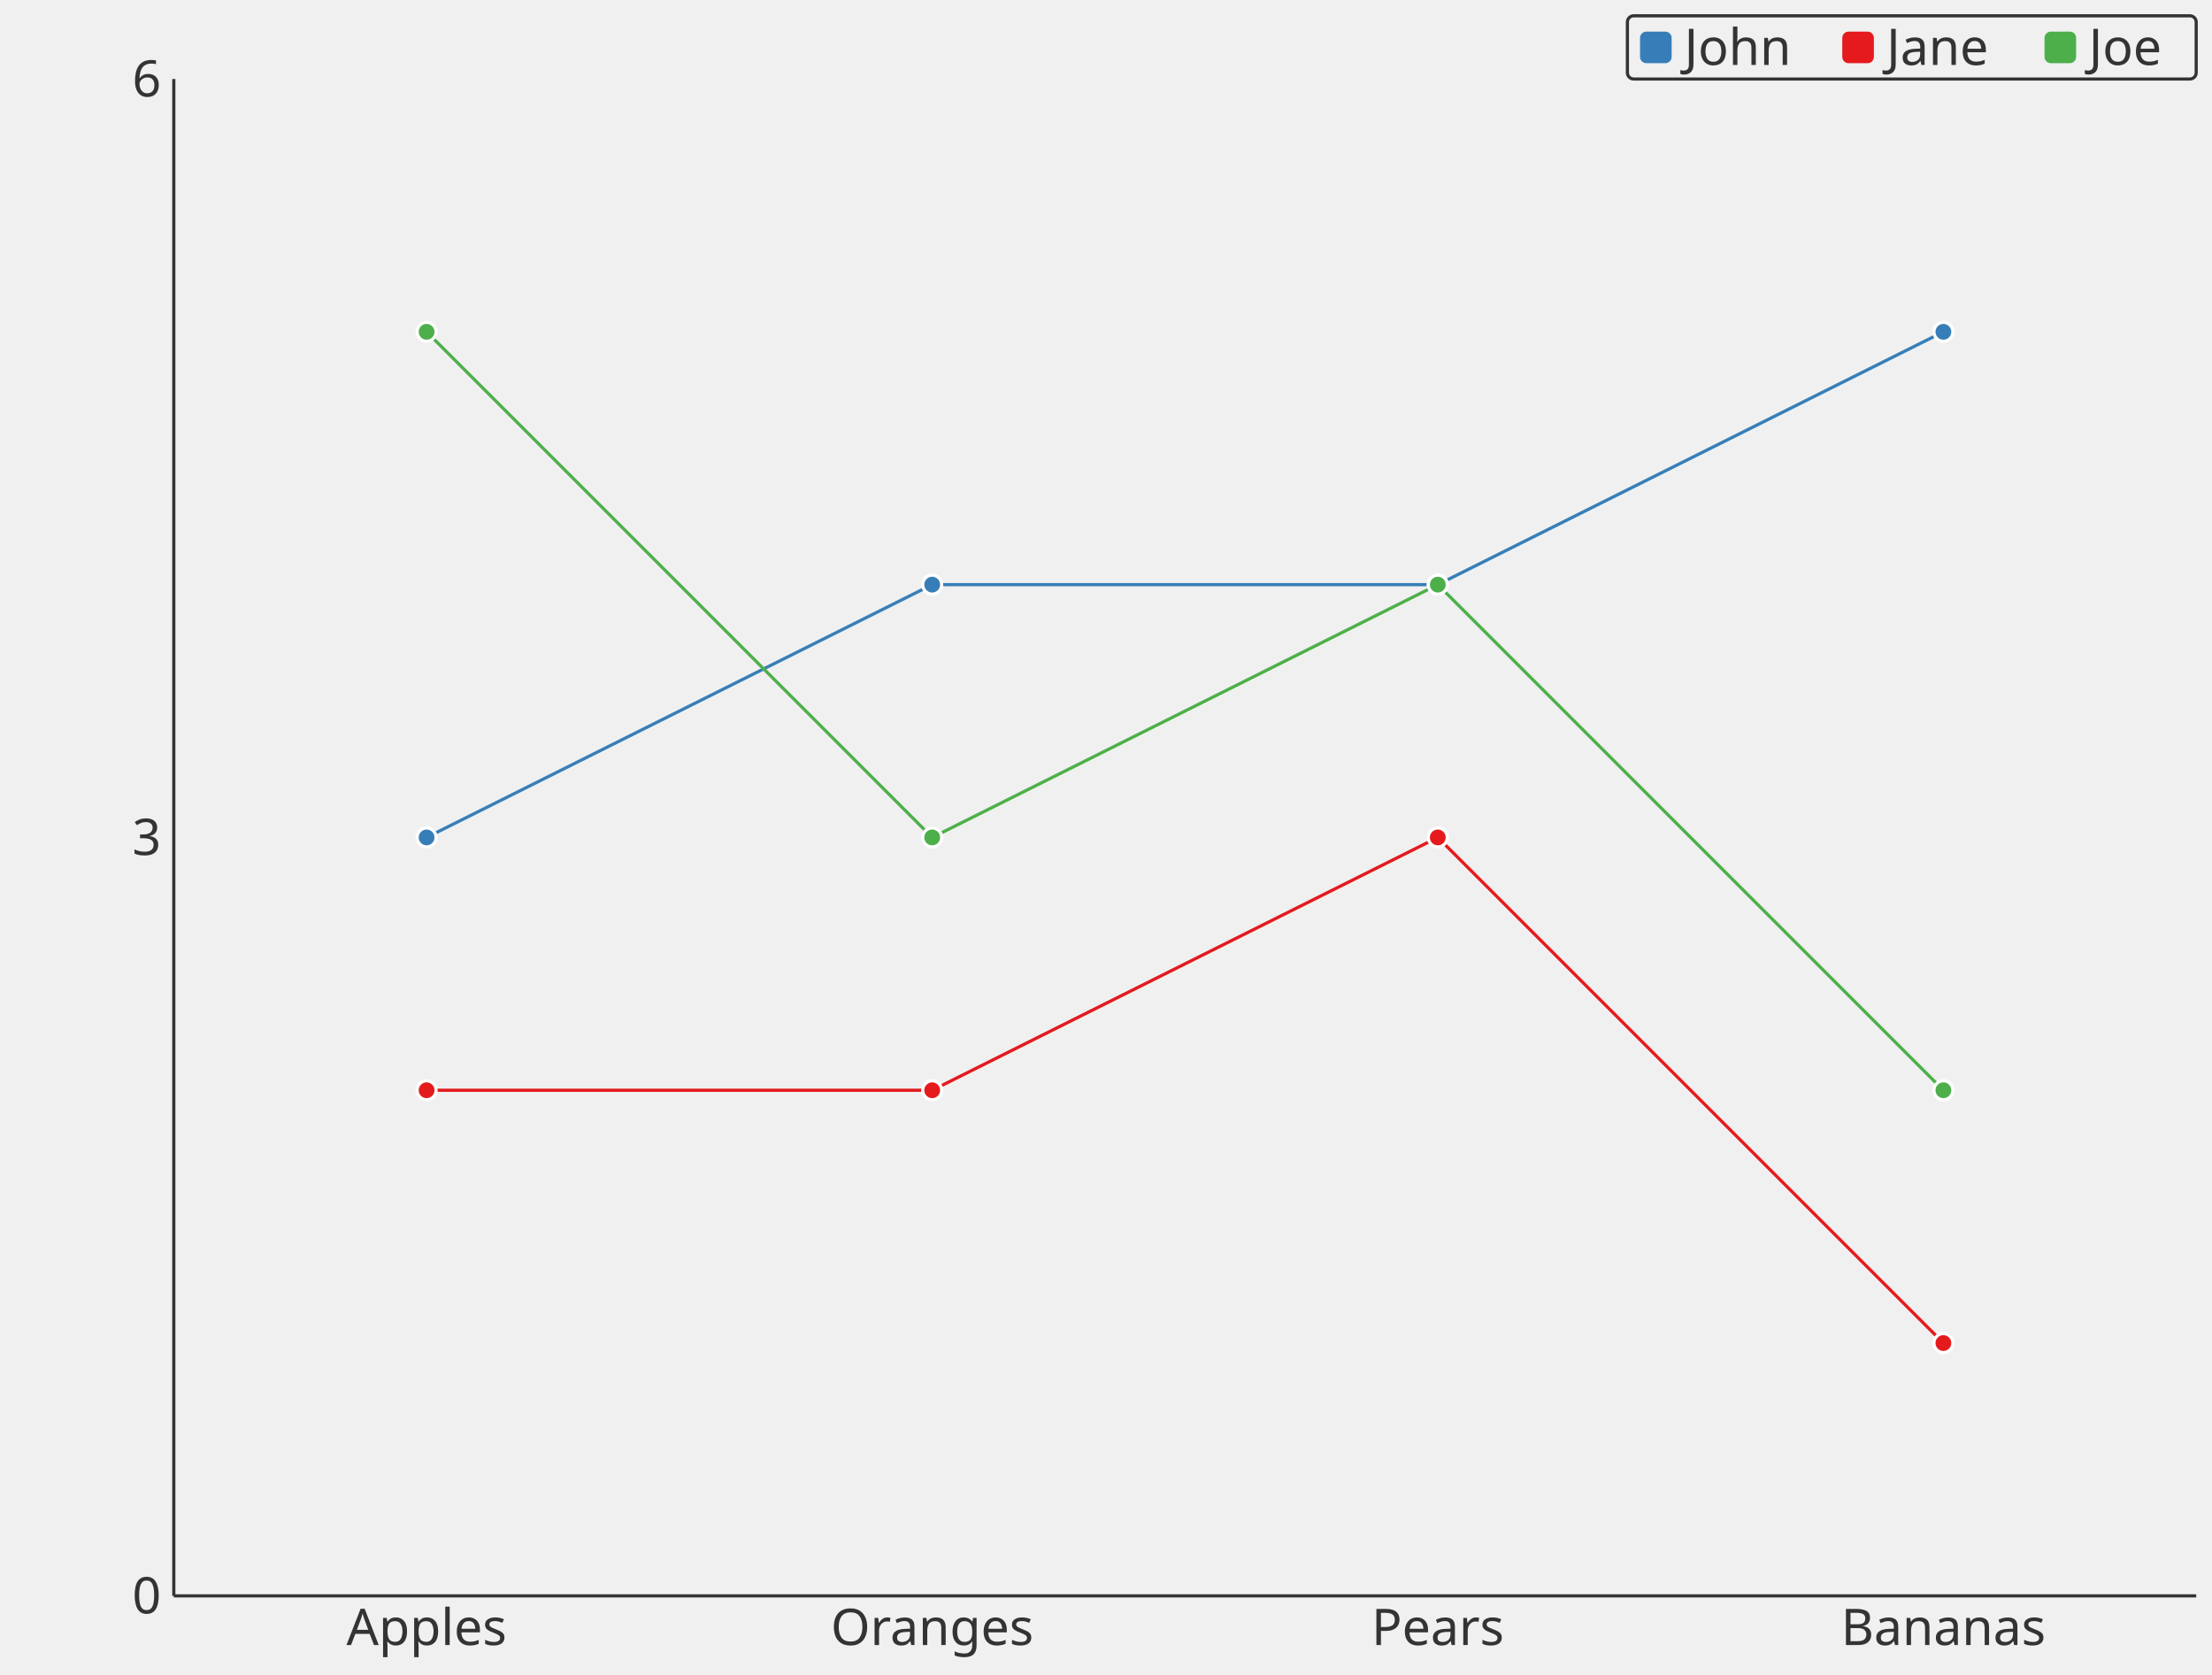
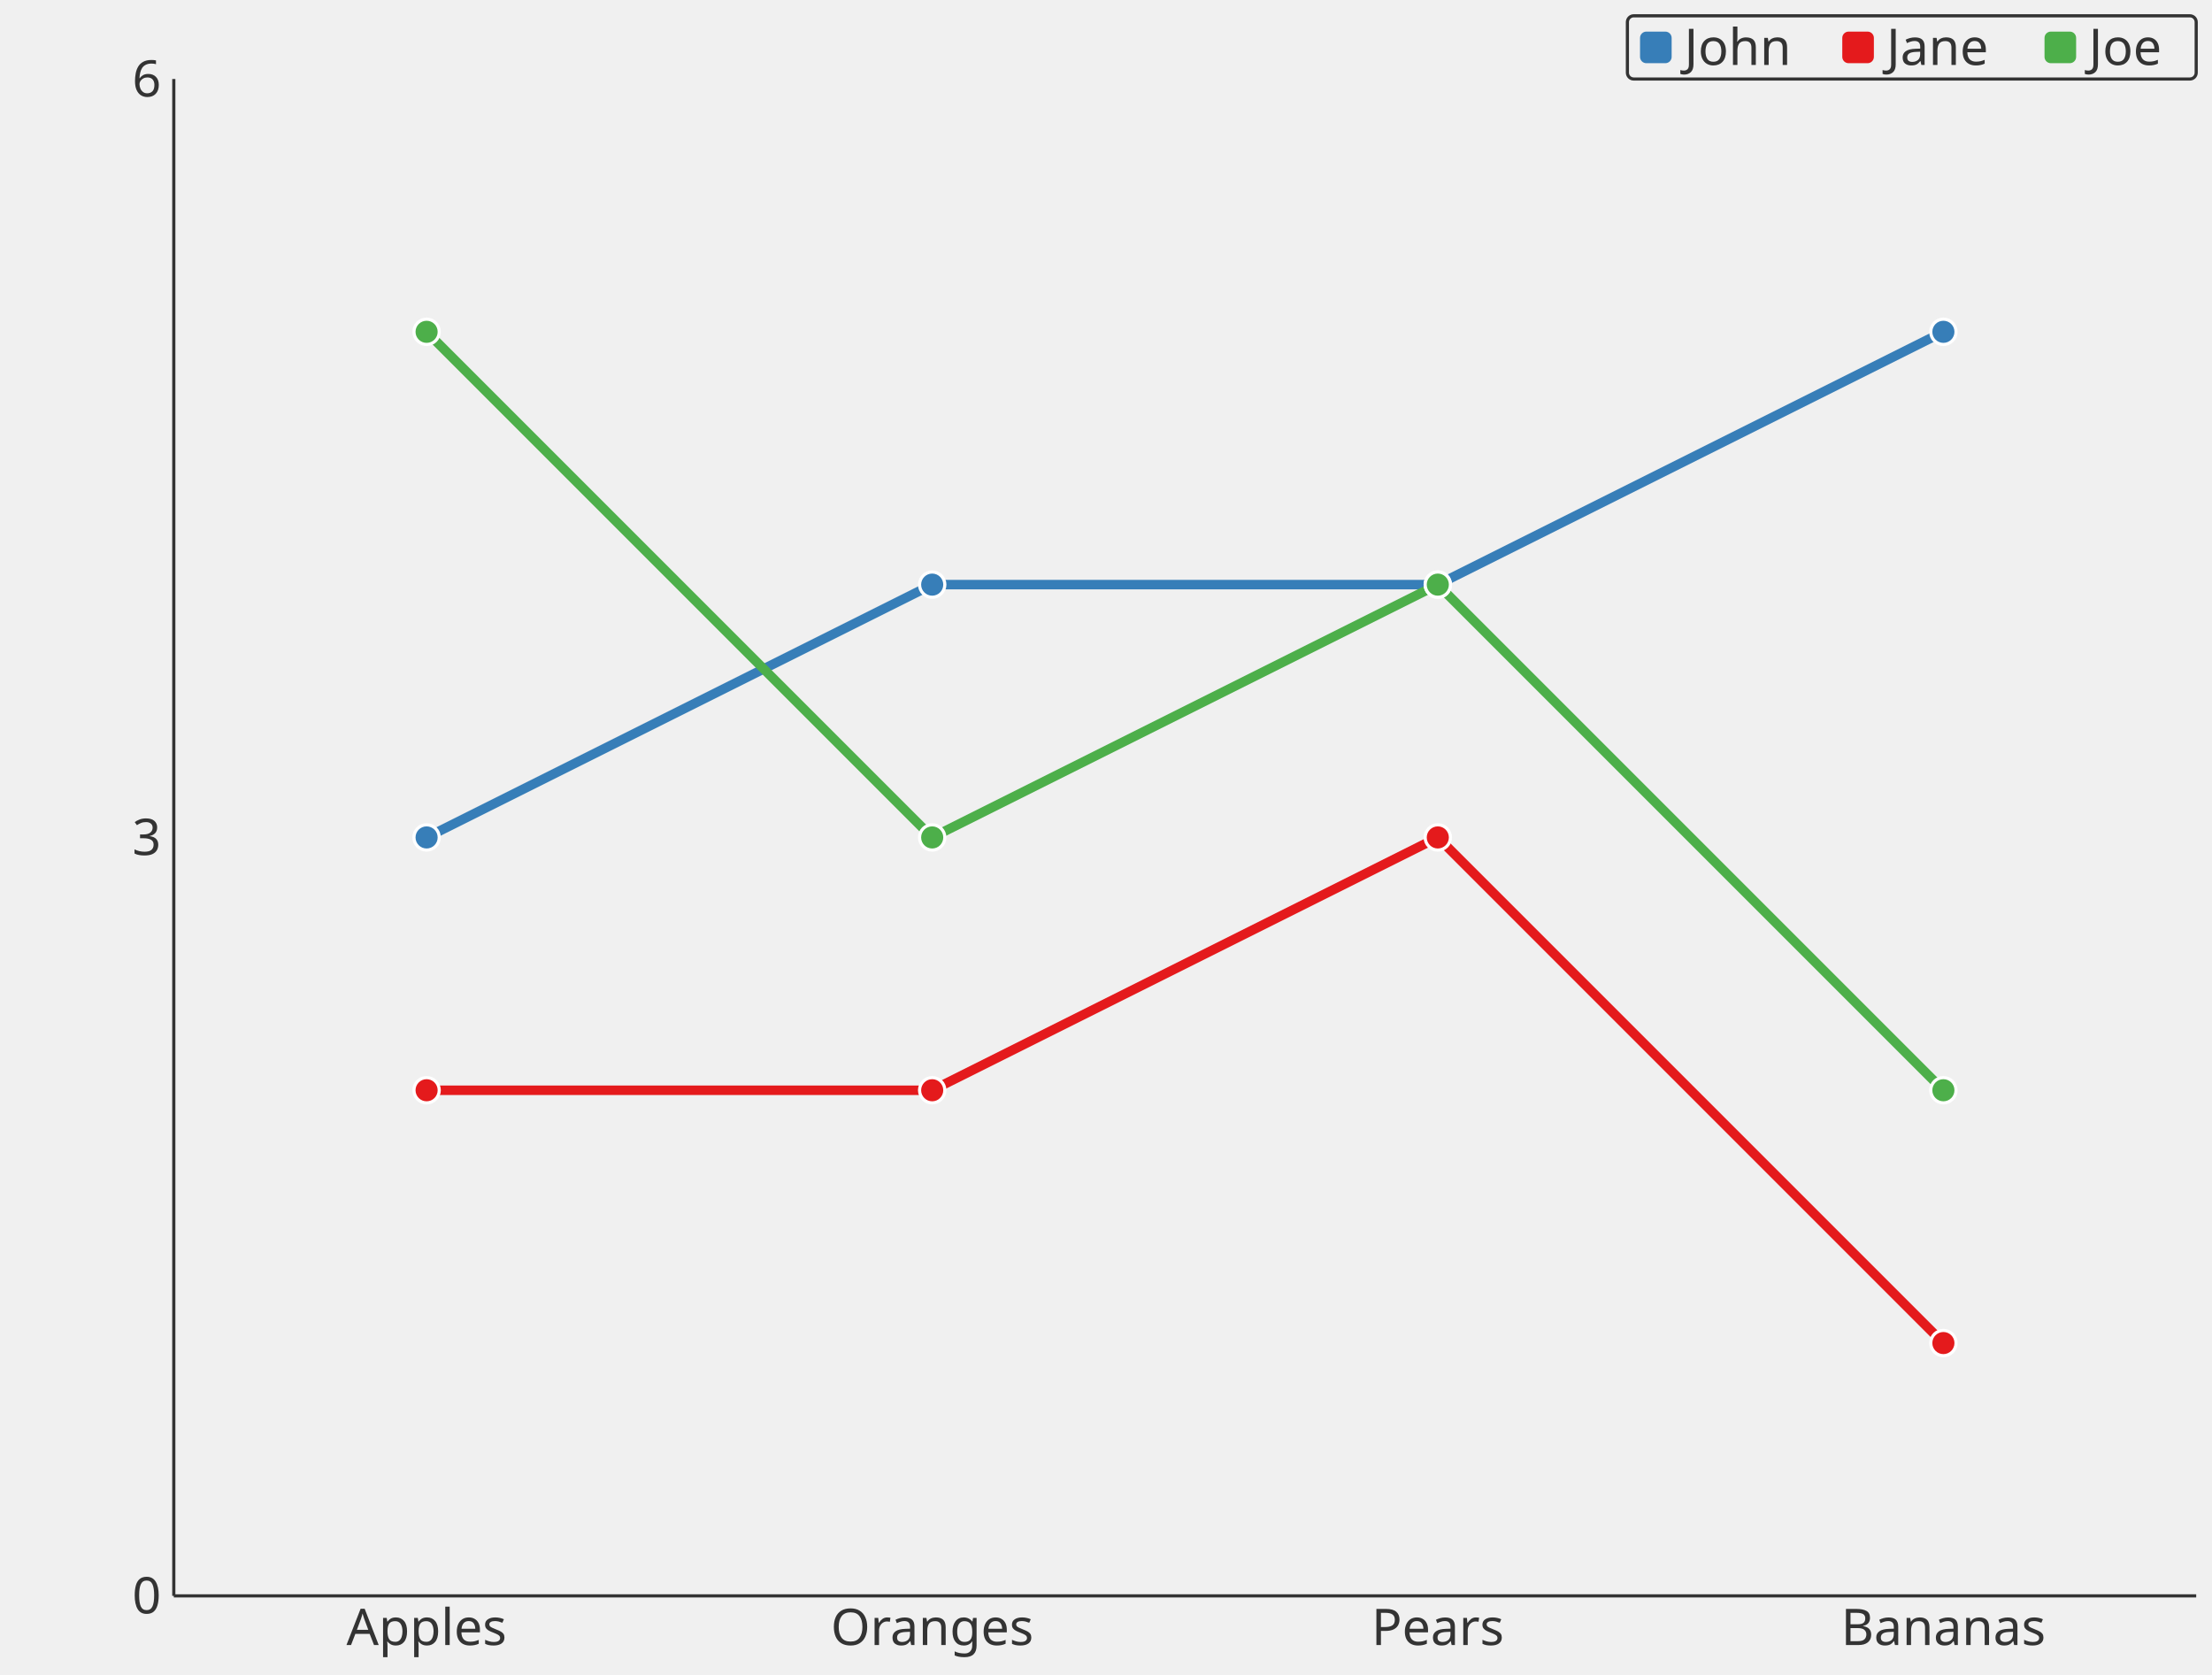
<svg xmlns="http://www.w3.org/2000/svg" font-family="sans-serif" font-size="16" viewBox="-55 -25 700 530">
  <style>
		@media (prefers-color-scheme: dark) {
			[fill="#333"] {fill: white}
			[stroke="#333"] {stroke: white}
		}
	</style>
  <g role="table">
    <line stroke="#333" x1="0" x2="0" y1="0" y2="480" />
    <line stroke="#333" x1="0" x2="640" y1="480" y2="480" />
    <g aria-hidden="true">
      <text dominant-baseline="middle" fill="#333" text-anchor="end" x="-4" y="480">0</text>
      <text dominant-baseline="middle" fill="#333" text-anchor="end" x="-4" y="240">3</text>
      <text dominant-baseline="middle" fill="#333" text-anchor="end" x="-4" y="0">6</text>
    </g>
    <g role="row">
      <text dominant-baseline="middle" fill="#333" role="columnheader" text-anchor="middle" x="80" y="490">Apples</text>
      <text dominant-baseline="middle" fill="#333" role="columnheader" text-anchor="middle" x="240" y="490">Oranges</text>
      <text dominant-baseline="middle" fill="#333" role="columnheader" text-anchor="middle" x="400" y="490">Pears</text>
      <text dominant-baseline="middle" fill="#333" role="columnheader" text-anchor="middle" x="560" y="490">Bananas</text>
    </g>
    <g aria-hidden="true">
      <rect fill="none" height="20" rx="2" ry="2" stroke="#333" width="180" x="460" y="-20" />
      <rect fill="#377eb8" height="10" rx="2" ry="2" width="10" x="464" y="-15" />
      <text dominant-baseline="middle" fill="#333" x="478" y="-10">John</text>
      <rect fill="#e41a1c" height="10" rx="2" ry="2" width="10" x="528" y="-15" />
      <text dominant-baseline="middle" fill="#333" x="542" y="-10">Jane</text>
      <rect fill="#4daf4a" height="10" rx="2" ry="2" width="10" x="592" y="-15" />
      <text dominant-baseline="middle" fill="#333" x="606" y="-10">Joe</text>
    </g>
-     <polyline fill="none" points="80,240 240,160 400,160 560,80" stroke="#377eb8" />
-     <polyline fill="none" points="80,320 240,320 400,240 560,400" stroke="#e41a1c" />
-     <polyline fill="none" points="80,80 240,240 400,160 560,320" stroke="#4daf4a" />
+     <polyline fill="none" points="80,240 240,160 400,160 560,80" stroke="#377eb8" stroke-width="3" />
+     <polyline fill="none" points="80,320 240,320 400,240 560,400" stroke="#e41a1c" stroke-width="3" />
+     <polyline fill="none" points="80,80 240,240 400,160 560,320" stroke="#4daf4a" stroke-width="3" />
    <g fill="#377eb8" role="row" stroke="white">
-       <circle cx="80" cy="240" r="3" role="cell">
+       <circle cx="80" cy="240" r="4" role="cell">
				</circle>
-       <circle cx="240" cy="160" r="3" role="cell">
+       <circle cx="240" cy="160" r="4" role="cell">
				</circle>
-       <circle cx="400" cy="160" r="3" role="cell">
+       <circle cx="400" cy="160" r="4" role="cell">
				</circle>
-       <circle cx="560" cy="80" r="3" role="cell">
+       <circle cx="560" cy="80" r="4" role="cell">
				</circle>
    </g>
    <g fill="#e41a1c" role="row" stroke="white">
-       <circle cx="80" cy="320" r="3" role="cell">
+       <circle cx="80" cy="320" r="4" role="cell">
				</circle>
-       <circle cx="240" cy="320" r="3" role="cell">
+       <circle cx="240" cy="320" r="4" role="cell">
				</circle>
-       <circle cx="400" cy="240" r="3" role="cell">
+       <circle cx="400" cy="240" r="4" role="cell">
				</circle>
-       <circle cx="560" cy="400" r="3" role="cell">
+       <circle cx="560" cy="400" r="4" role="cell">
				</circle>
    </g>
    <g fill="#4daf4a" role="row" stroke="white">
-       <circle cx="80" cy="80" r="3" role="cell">
+       <circle cx="80" cy="80" r="4" role="cell">
				</circle>
-       <circle cx="240" cy="240" r="3" role="cell">
+       <circle cx="240" cy="240" r="4" role="cell">
				</circle>
-       <circle cx="400" cy="160" r="3" role="cell">
+       <circle cx="400" cy="160" r="4" role="cell">
				</circle>
-       <circle cx="560" cy="320" r="3" role="cell">
+       <circle cx="560" cy="320" r="4" role="cell">
				</circle>
    </g>
  </g>
</svg>
